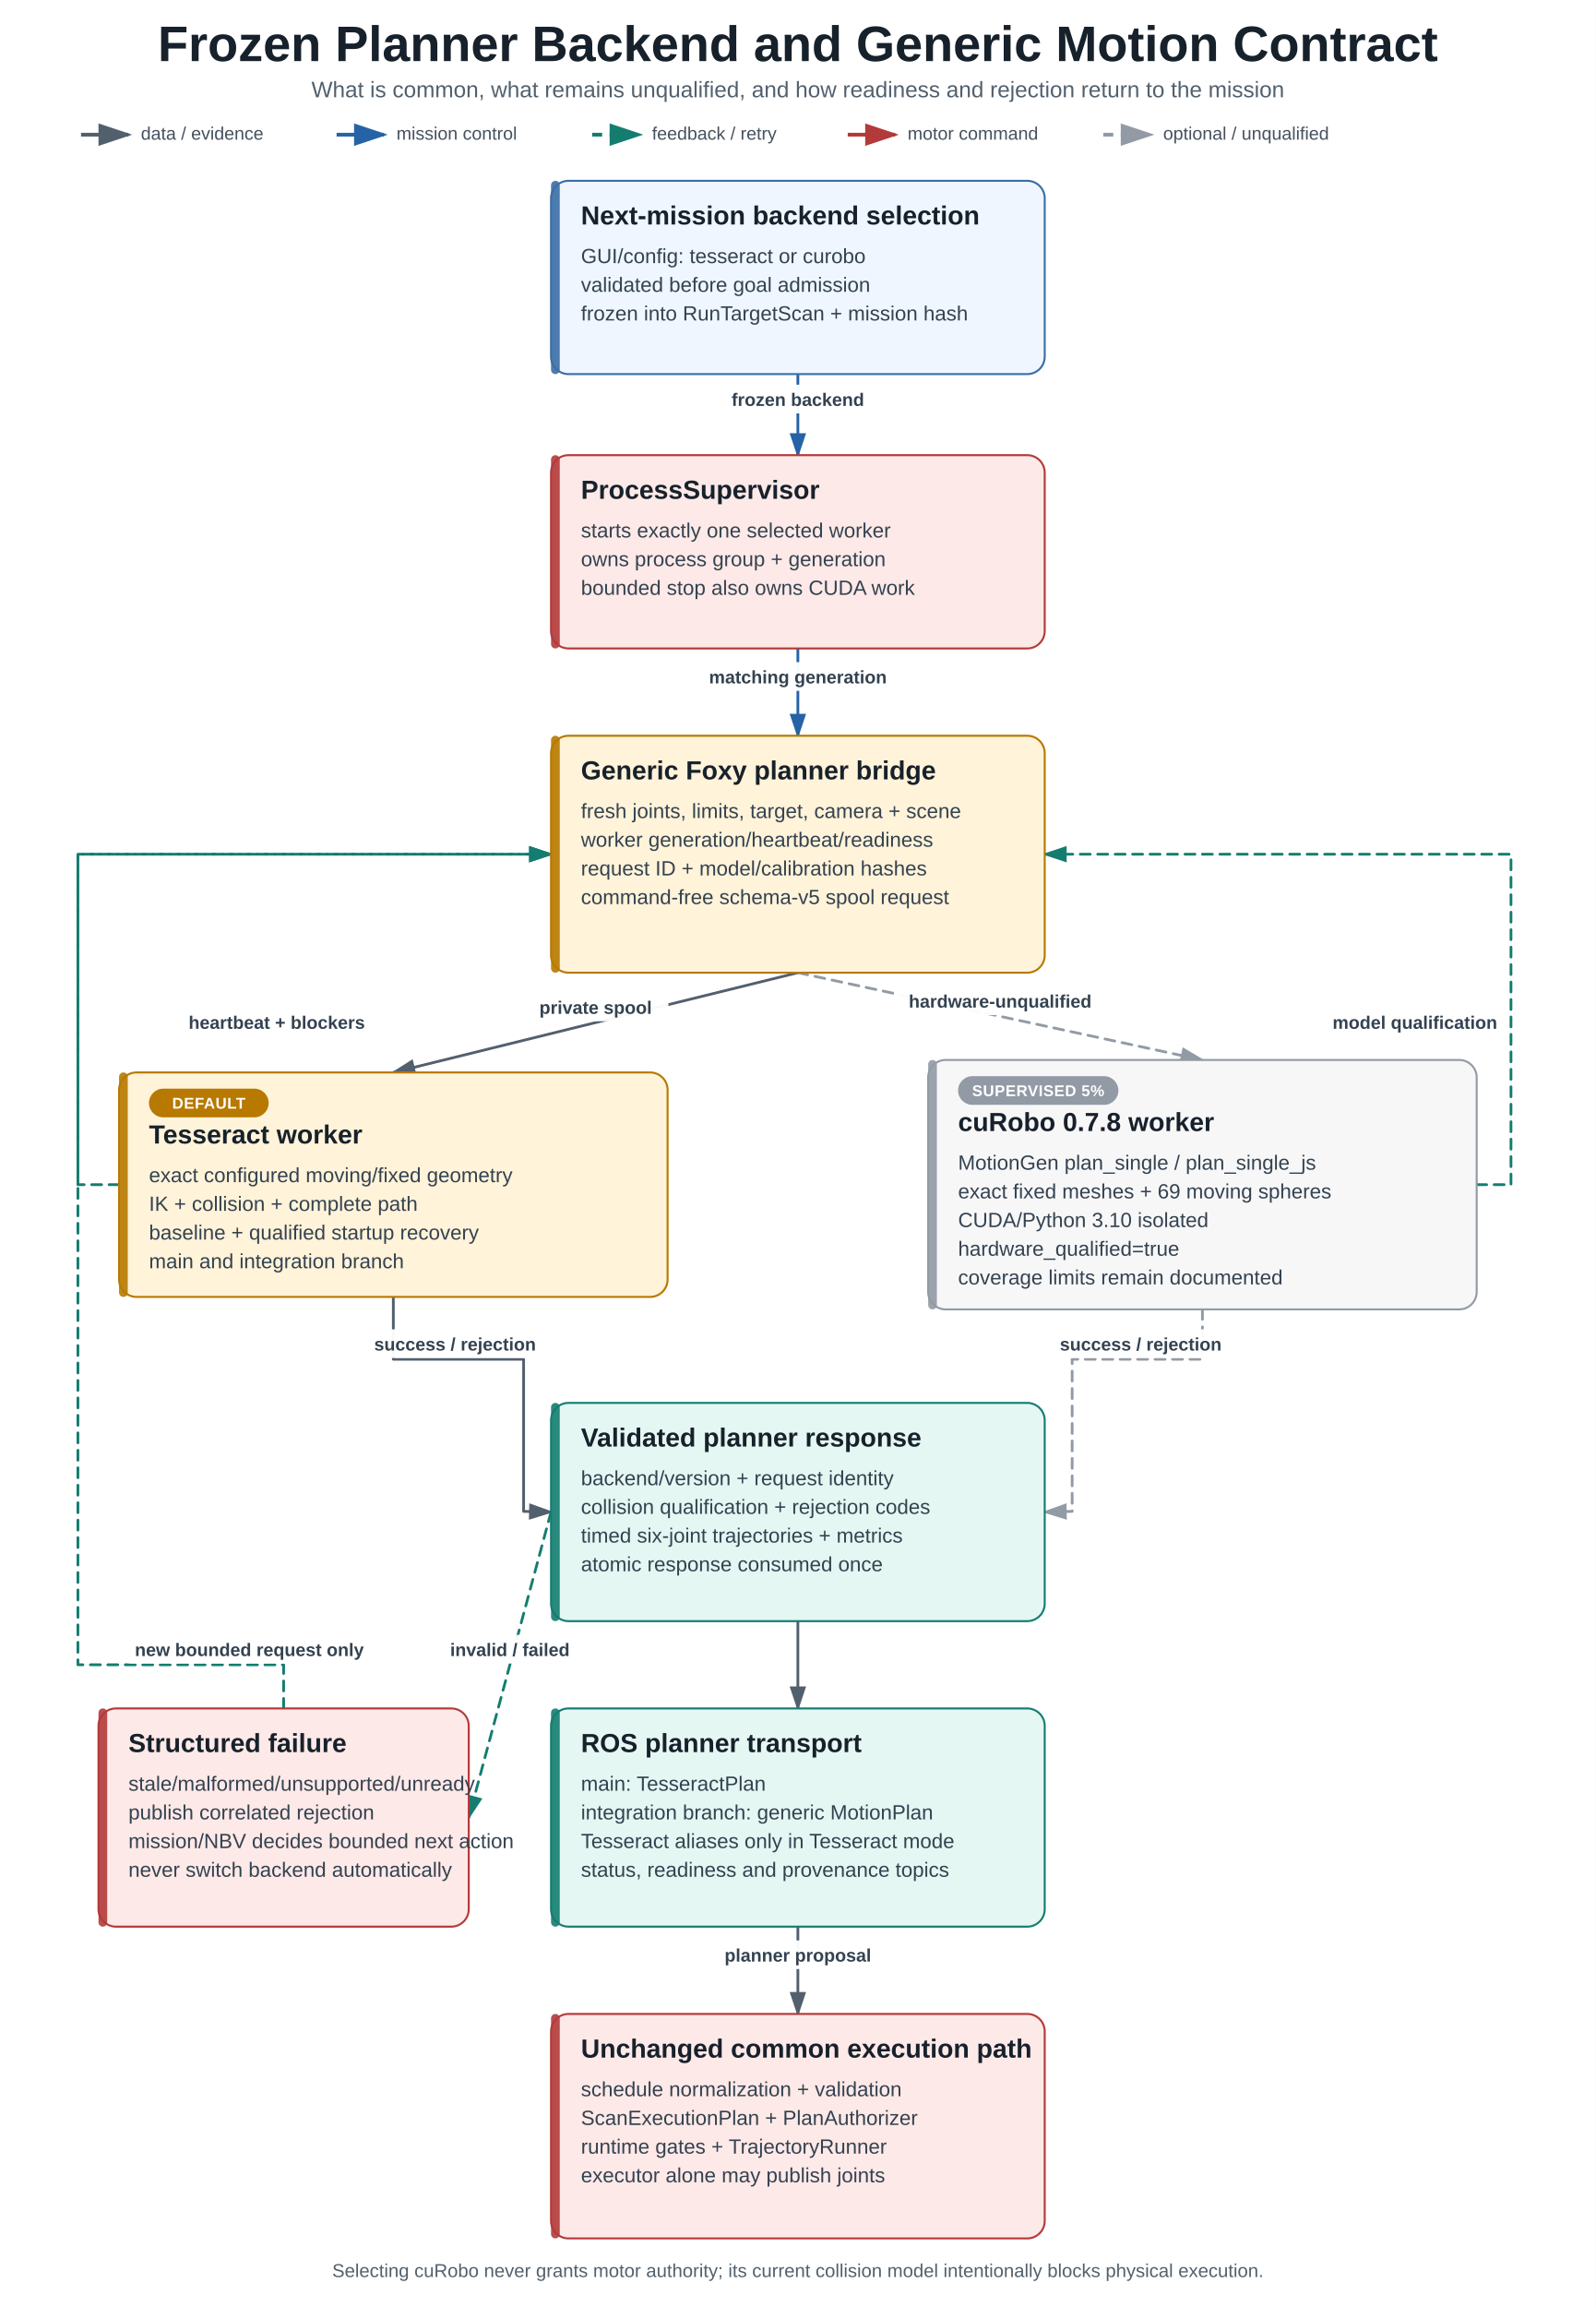
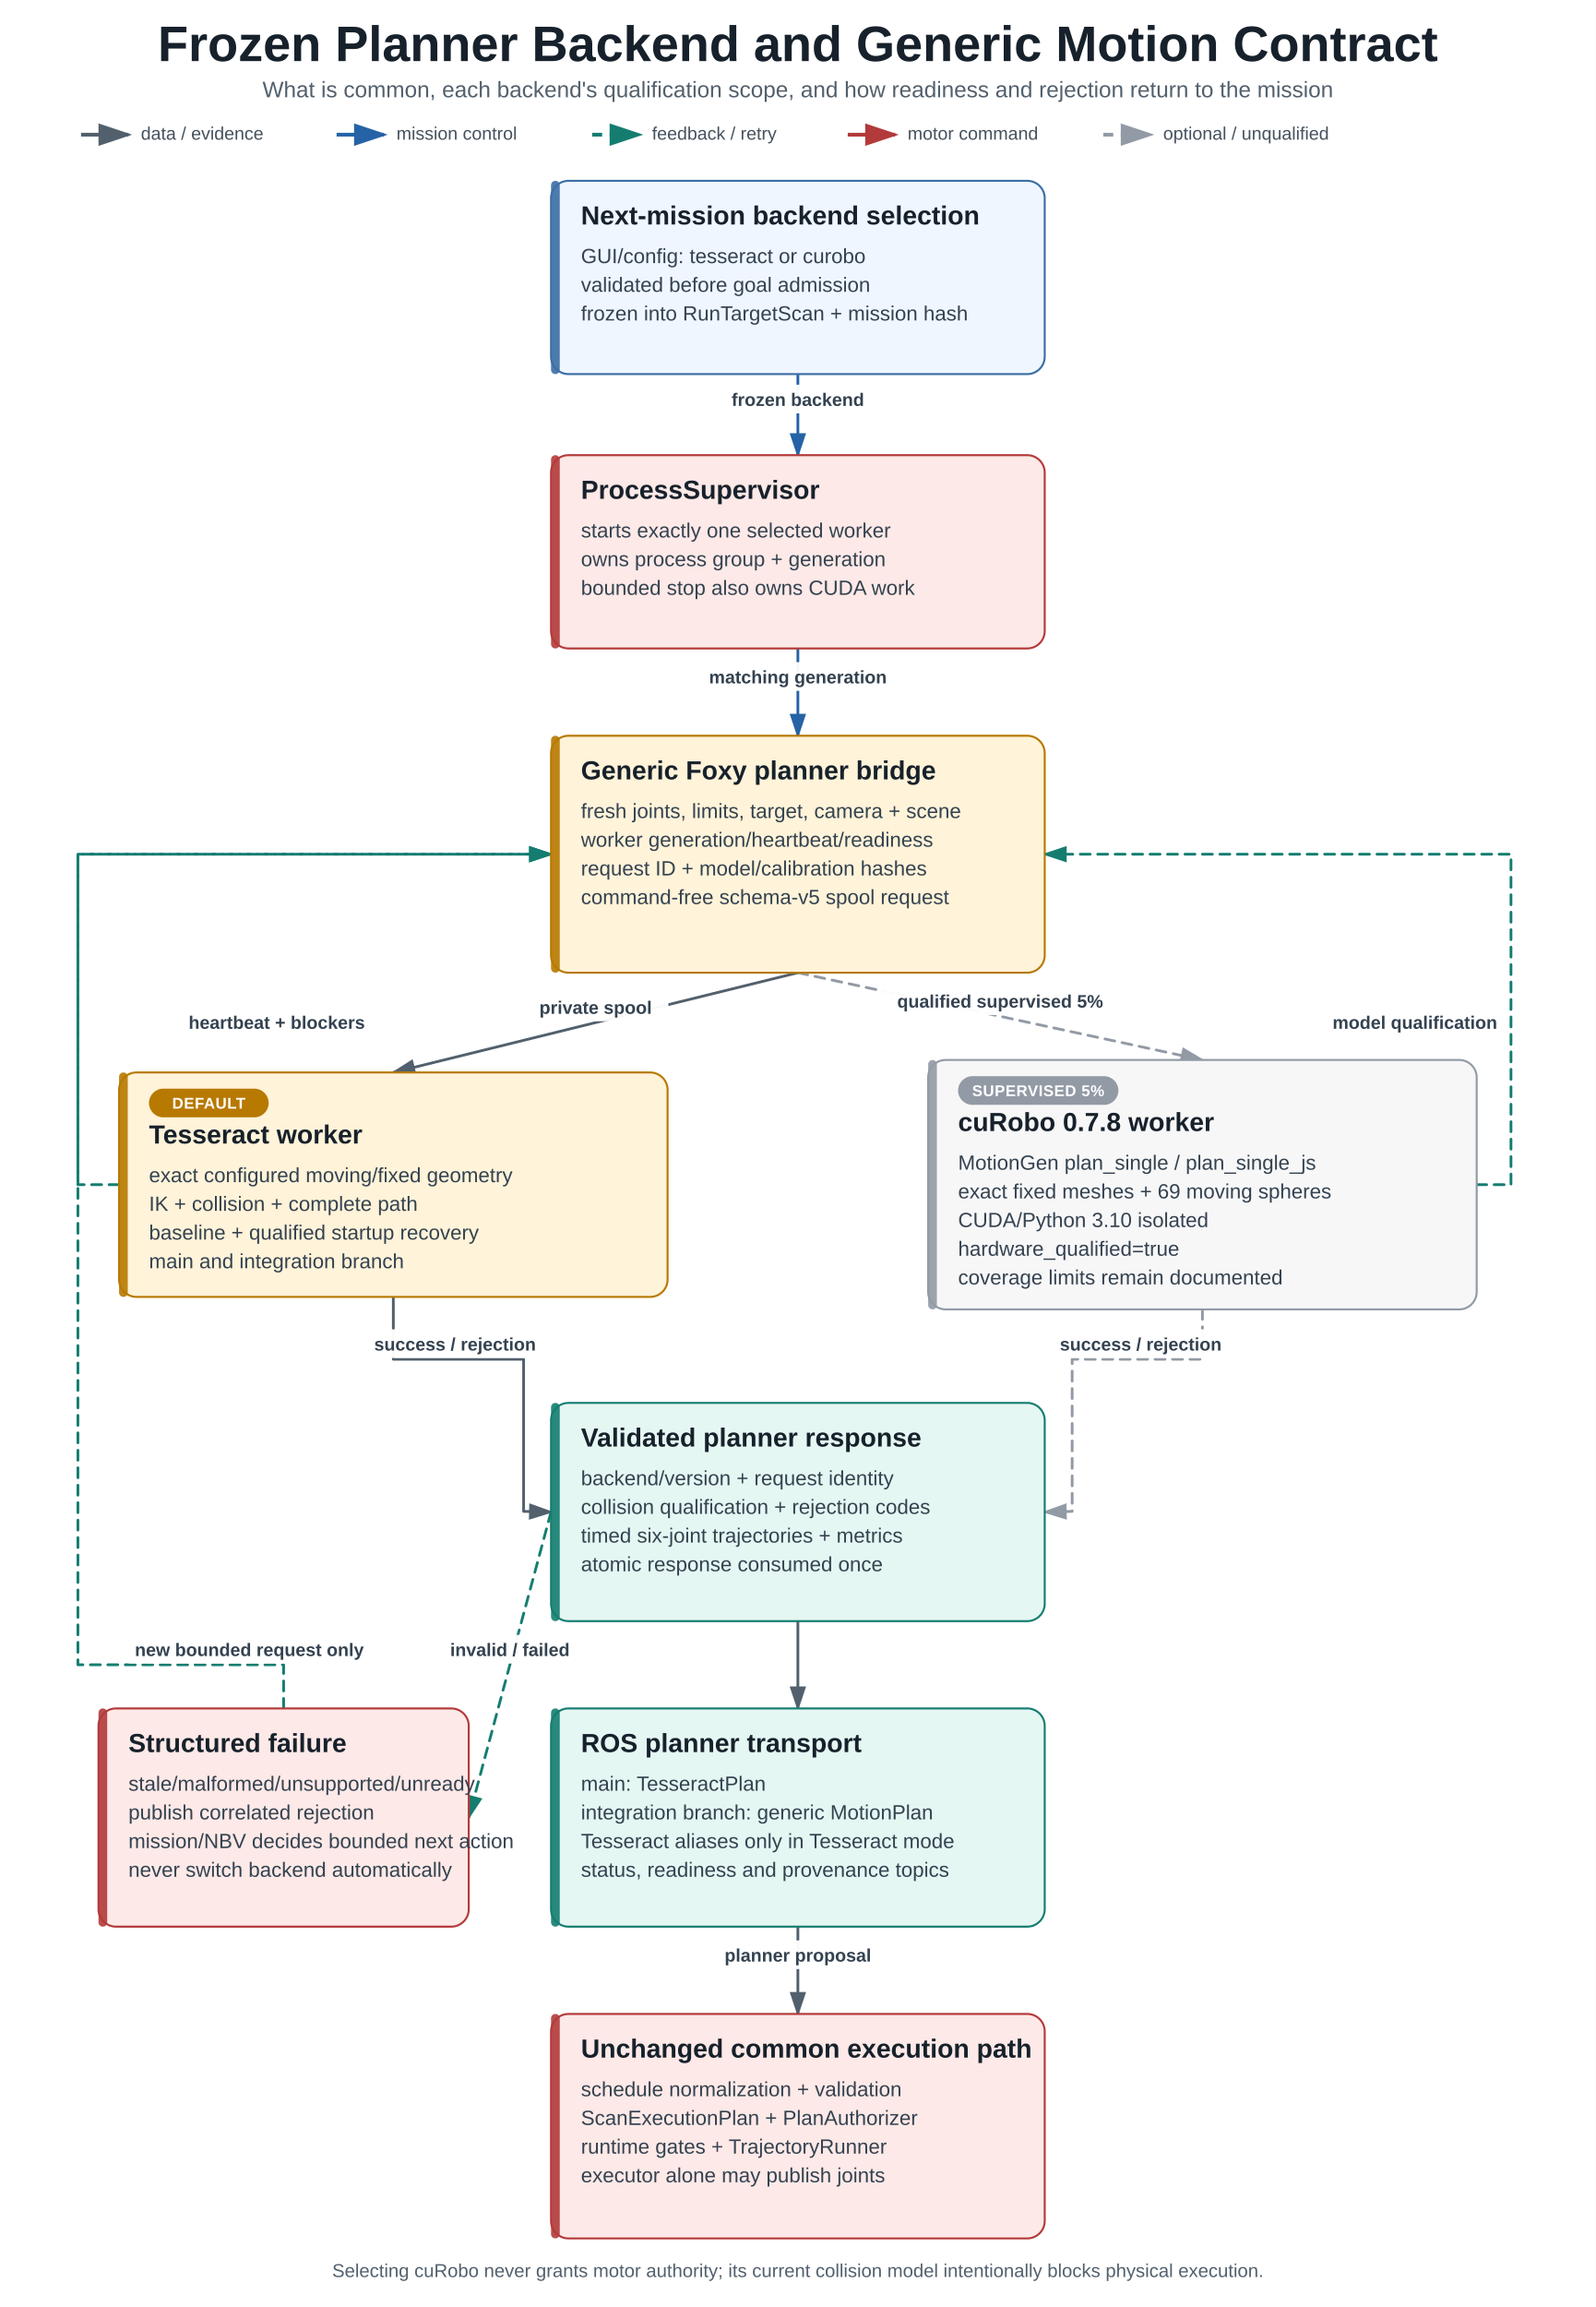
<svg xmlns="http://www.w3.org/2000/svg" width="1280" height="1850" viewBox="0 0 1280 1850" role="img">
  <defs>
    <marker id="data-arrow" markerWidth="10" markerHeight="10" refX="8" refY="3" orient="auto" markerUnits="strokeWidth">
      <path d="M0,0 L0,6 L9,3 z" fill="#52606D" />
    </marker>
    <marker id="control-arrow" markerWidth="10" markerHeight="10" refX="8" refY="3" orient="auto" markerUnits="strokeWidth">
      <path d="M0,0 L0,6 L9,3 z" fill="#2563A6" />
    </marker>
    <marker id="feedback-arrow" markerWidth="10" markerHeight="10" refX="8" refY="3" orient="auto" markerUnits="strokeWidth">
      <path d="M0,0 L0,6 L9,3 z" fill="#147D70" />
    </marker>
    <marker id="command-arrow" markerWidth="10" markerHeight="10" refX="8" refY="3" orient="auto" markerUnits="strokeWidth">
      <path d="M0,0 L0,6 L9,3 z" fill="#B33A3A" />
    </marker>
    <marker id="optional-arrow" markerWidth="10" markerHeight="10" refX="8" refY="3" orient="auto" markerUnits="strokeWidth">
      <path d="M0,0 L0,6 L9,3 z" fill="#929AA5" />
    </marker>
    <style>
.title{font:700 40px Arial,Helvetica,sans-serif;fill:#17212B}
.subtitle{font:18px Arial,Helvetica,sans-serif;fill:#52606D}
.lane-title{font:700 20px Arial,Helvetica,sans-serif;fill:#24303C}
.lane-subtitle{font:14px Arial,Helvetica,sans-serif;fill:#687684}
.node-title{font:700 21px Arial,Helvetica,sans-serif;fill:#17212B}
.detail{font:16.5px Arial,Helvetica,sans-serif;fill:#344250}
.edge-label-bg{fill:#fff;fill-opacity:.96}
.edge-label{font:700 14.5px Arial,Helvetica,sans-serif;fill:#344250}
.badge{font:700 12.5px Arial,Helvetica,sans-serif;fill:#fff;letter-spacing:.35px}
.legend{font:14.5px Arial,Helvetica,sans-serif;fill:#46515E}
.note{font:15px Arial,Helvetica,sans-serif;fill:#52606D}
</style>
  </defs>
  <rect width="100%" height="100%" fill="#FFFFFF" />
  <text x="640.0" y="49" class="title" text-anchor="middle">Frozen Planner Backend and Generic Motion Contract</text>
-   <text x="640.0" y="78" class="subtitle" text-anchor="middle">What is common, what remains unqualified, and how readiness and rejection return to the mission</text>
+   <text x="640.0" y="78" class="subtitle" text-anchor="middle">What is common, each backend's qualification scope, and how readiness and rejection return to the mission</text>
  <line x1="65" y1="108" x2="103" y2="108" stroke="#52606D" stroke-width="3" marker-end="url(#data-arrow)" />
  <text x="113" y="112" class="legend" text-anchor="start">data / evidence</text>
  <line x1="270" y1="108" x2="308" y2="108" stroke="#2563A6" stroke-width="3" marker-end="url(#control-arrow)" />
  <text x="318" y="112" class="legend" text-anchor="start">mission control</text>
  <line x1="475" y1="108" x2="513" y2="108" stroke="#147D70" stroke-width="3" stroke-dasharray="8 6" marker-end="url(#feedback-arrow)" />
  <text x="523" y="112" class="legend" text-anchor="start">feedback / retry</text>
  <line x1="680" y1="108" x2="718" y2="108" stroke="#B33A3A" stroke-width="3" marker-end="url(#command-arrow)" />
  <text x="728" y="112" class="legend" text-anchor="start">motor command</text>
  <line x1="885" y1="108" x2="923" y2="108" stroke="#929AA5" stroke-width="3" stroke-dasharray="8 6" marker-end="url(#optional-arrow)" />
  <text x="933" y="112" class="legend" text-anchor="start">optional / unqualified</text>
  <polyline points="640,300 640,365" fill="none" stroke="#2563A6" stroke-width="2.2" stroke-linecap="round" stroke-linejoin="round" marker-end="url(#control-arrow)" />
  <polyline points="640,520 640,590" fill="none" stroke="#2563A6" stroke-width="2.2" stroke-linecap="round" stroke-linejoin="round" marker-end="url(#control-arrow)" />
  <polyline points="640,780 315.5,860" fill="none" stroke="#52606D" stroke-width="2.2" stroke-linecap="round" stroke-linejoin="round" marker-end="url(#data-arrow)" />
  <polyline points="640,780 964.5,850" fill="none" stroke="#929AA5" stroke-width="2.2" stroke-linecap="round" stroke-linejoin="round" stroke-dasharray="8 6" marker-end="url(#optional-arrow)" />
  <polyline points="315.5,1040 315.5,1090 420,1090 420,1212 442,1212.5" fill="none" stroke="#52606D" stroke-width="2.2" stroke-linecap="round" stroke-linejoin="round" marker-end="url(#data-arrow)" />
  <polyline points="964.5,1050 964.5,1090 860,1090 860,1212 838,1212.5" fill="none" stroke="#929AA5" stroke-width="2.2" stroke-linecap="round" stroke-linejoin="round" stroke-dasharray="8 6" marker-end="url(#optional-arrow)" />
  <polyline points="640,1300 640,1370" fill="none" stroke="#52606D" stroke-width="2.2" stroke-linecap="round" stroke-linejoin="round" marker-end="url(#data-arrow)" />
  <polyline points="640,1545 640,1615" fill="none" stroke="#52606D" stroke-width="2.2" stroke-linecap="round" stroke-linejoin="round" marker-end="url(#data-arrow)" />
  <polyline points="442,1212.5 376.0,1457.5" fill="none" stroke="#147D70" stroke-width="2.2" stroke-linecap="round" stroke-linejoin="round" stroke-dasharray="8 6" marker-end="url(#feedback-arrow)" />
  <polyline points="227.5,1370 227.5,1335 62.5,1335 62.5,685 442,685 442,685.0" fill="none" stroke="#147D70" stroke-width="2.2" stroke-linecap="round" stroke-linejoin="round" stroke-dasharray="8 6" marker-end="url(#feedback-arrow)" />
  <polyline points="95.5,950.0 62.5,950 62.5,685 442,685 442,685.0" fill="none" stroke="#147D70" stroke-width="2.2" stroke-linecap="round" stroke-linejoin="round" stroke-dasharray="8 6" marker-end="url(#feedback-arrow)" />
  <polyline points="1184.5,950.0 1212.0,950 1212.0,685 838,685 838,685.0" fill="none" stroke="#147D70" stroke-width="2.2" stroke-linecap="round" stroke-linejoin="round" stroke-dasharray="8 6" marker-end="url(#feedback-arrow)" />
  <rect x="442" y="145" width="396" height="155" rx="14" fill="#EFF6FF" stroke="#3B6EA5" stroke-width="1.6" />
  <rect x="442" y="145" width="7" height="155" rx="3.5" fill="#3B6EA5" opacity="0.9" />
  <text x="466" y="180" class="node-title" text-anchor="start">Next-mission backend selection</text>
  <text x="466" y="211" class="detail" text-anchor="start">
    <tspan x="466" dy="0">GUI/config: tesseract or curobo</tspan>
    <tspan x="466" dy="23">validated before goal admission</tspan>
    <tspan x="466" dy="23">frozen into RunTargetScan + mission hash</tspan>
  </text>
  <rect x="442" y="365" width="396" height="155" rx="14" fill="#FDE9E7" stroke="#B33A3A" stroke-width="1.6" />
  <rect x="442" y="365" width="7" height="155" rx="3.5" fill="#B33A3A" opacity="0.9" />
  <text x="466" y="400" class="node-title" text-anchor="start">ProcessSupervisor</text>
  <text x="466" y="431" class="detail" text-anchor="start">
    <tspan x="466" dy="0">starts exactly one selected worker</tspan>
    <tspan x="466" dy="23">owns process group + generation</tspan>
    <tspan x="466" dy="23">bounded stop also owns CUDA work</tspan>
  </text>
  <rect x="442" y="590" width="396" height="190" rx="14" fill="#FFF3D9" stroke="#B77900" stroke-width="1.6" />
  <rect x="442" y="590" width="7" height="190" rx="3.5" fill="#B77900" opacity="0.9" />
  <text x="466" y="625" class="node-title" text-anchor="start">Generic Foxy planner bridge</text>
  <text x="466" y="656" class="detail" text-anchor="start">
    <tspan x="466" dy="0">fresh joints, limits, target, camera + scene</tspan>
    <tspan x="466" dy="23">worker generation/heartbeat/readiness</tspan>
    <tspan x="466" dy="23">request ID + model/calibration hashes</tspan>
    <tspan x="466" dy="23">command-free schema-v5 spool request</tspan>
  </text>
  <rect x="95.5" y="860" width="440" height="180" rx="14" fill="#FFF3D9" stroke="#B77900" stroke-width="1.6" />
  <rect x="95.5" y="860" width="7" height="180" rx="3.5" fill="#B77900" opacity="0.9" />
  <text x="119.5" y="917" class="node-title" text-anchor="start">Tesseract worker</text>
  <text x="119.5" y="948" class="detail" text-anchor="start">
    <tspan x="119.5" dy="0">exact configured moving/fixed geometry</tspan>
    <tspan x="119.5" dy="23">IK + collision + complete path</tspan>
    <tspan x="119.5" dy="23">baseline + qualified startup recovery</tspan>
    <tspan x="119.5" dy="23">main and integration branch</tspan>
  </text>
  <rect x="119.5" y="873" width="96" height="23" rx="11.5" fill="#B77900" />
  <text x="167.5" y="889" class="badge" text-anchor="middle">DEFAULT</text>
  <rect x="744.5" y="850" width="440" height="200" rx="14" fill="#F7F7F8" stroke="#929AA5" stroke-width="1.6" />
  <rect x="744.5" y="850" width="7" height="200" rx="3.5" fill="#929AA5" opacity="0.9" />
  <text x="768.5" y="907" class="node-title" text-anchor="start">cuRobo 0.7.8 worker</text>
  <text x="768.5" y="938" class="detail" text-anchor="start">
    <tspan x="768.5" dy="0">MotionGen plan_single / plan_single_js</tspan>
    <tspan x="768.5" dy="23">exact fixed meshes + 69 moving spheres</tspan>
    <tspan x="768.5" dy="23">CUDA/Python 3.10 isolated</tspan>
    <tspan x="768.5" dy="23">hardware_qualified=true</tspan>
    <tspan x="768.5" dy="23">coverage limits remain documented</tspan>
  </text>
  <rect x="768.5" y="863" width="128.6" height="23" rx="11.5" fill="#929AA5" />
  <text x="832.8" y="879" class="badge" text-anchor="middle">SUPERVISED 5%</text>
  <rect x="442" y="1125" width="396" height="175" rx="14" fill="#E5F7F3" stroke="#147D70" stroke-width="1.6" />
  <rect x="442" y="1125" width="7" height="175" rx="3.5" fill="#147D70" opacity="0.9" />
  <text x="466" y="1160" class="node-title" text-anchor="start">Validated planner response</text>
  <text x="466" y="1191" class="detail" text-anchor="start">
    <tspan x="466" dy="0">backend/version + request identity</tspan>
    <tspan x="466" dy="23">collision qualification + rejection codes</tspan>
    <tspan x="466" dy="23">timed six-joint trajectories + metrics</tspan>
    <tspan x="466" dy="23">atomic response consumed once</tspan>
  </text>
  <rect x="442" y="1370" width="396" height="175" rx="14" fill="#E5F7F3" stroke="#147D70" stroke-width="1.6" />
  <rect x="442" y="1370" width="7" height="175" rx="3.5" fill="#147D70" opacity="0.9" />
  <text x="466" y="1405" class="node-title" text-anchor="start">ROS planner transport</text>
  <text x="466" y="1436" class="detail" text-anchor="start">
    <tspan x="466" dy="0">main: TesseractPlan</tspan>
    <tspan x="466" dy="23">integration branch: generic MotionPlan</tspan>
    <tspan x="466" dy="23">Tesseract aliases only in Tesseract mode</tspan>
    <tspan x="466" dy="23">status, readiness and provenance topics</tspan>
  </text>
  <rect x="442" y="1615" width="396" height="180" rx="14" fill="#FDE9E7" stroke="#B33A3A" stroke-width="1.6" />
  <rect x="442" y="1615" width="7" height="180" rx="3.5" fill="#B33A3A" opacity="0.9" />
  <text x="466" y="1650" class="node-title" text-anchor="start">Unchanged common execution path</text>
  <text x="466" y="1681" class="detail" text-anchor="start">
    <tspan x="466" dy="0">schedule normalization + validation</tspan>
    <tspan x="466" dy="23">ScanExecutionPlan + PlanAuthorizer</tspan>
    <tspan x="466" dy="23">runtime gates + TrajectoryRunner</tspan>
    <tspan x="466" dy="23">executor alone may publish joints</tspan>
  </text>
  <rect x="79.0" y="1370" width="297.0" height="175" rx="14" fill="#FDE9E7" stroke="#B33A3A" stroke-width="1.6" />
  <rect x="79.0" y="1370" width="7" height="175" rx="3.5" fill="#B33A3A" opacity="0.9" />
  <text x="103.0" y="1405" class="node-title" text-anchor="start">Structured failure</text>
  <text x="103.0" y="1436" class="detail" text-anchor="start">
    <tspan x="103.0" dy="0">stale/malformed/unsupported/unready</tspan>
    <tspan x="103.0" dy="23">publish correlated rejection</tspan>
    <tspan x="103.0" dy="23">mission/NBV decides bounded next action</tspan>
    <tspan x="103.0" dy="23">never switch backend automatically</tspan>
  </text>
  <rect x="577.8" y="308.5" width="124.4" height="23" rx="5" class="edge-label-bg" />
  <text x="640" y="325.5" class="edge-label" text-anchor="middle">frozen backend</text>
  <rect x="558.8" y="531.0" width="162.4" height="23" rx="5" class="edge-label-bg" />
  <text x="640" y="548.0" class="edge-label" text-anchor="middle">matching generation</text>
  <rect x="419.35" y="796.0" width="116.8" height="23" rx="5" class="edge-label-bg" />
  <text x="477.75" y="813.0" class="edge-label" text-anchor="middle">private spool</text>
-   <rect x="717.25" y="791.0" width="170.0" height="23" rx="5" class="edge-label-bg" />
-   <text x="802.25" y="808.0" class="edge-label" text-anchor="middle">hardware-unqualified</text>
+   <rect x="705.85" y="791.0" width="192.8" height="23" rx="5" class="edge-label-bg" />
+   <text x="802.25" y="808.0" class="edge-label" text-anchor="middle">qualified supervised 5%</text>
  <rect x="283.8" y="1066" width="162.4" height="23" rx="5" class="edge-label-bg" />
  <text x="365.0" y="1083" class="edge-label" text-anchor="middle">success / rejection</text>
  <rect x="833.8" y="1066" width="162.4" height="23" rx="5" class="edge-label-bg" />
  <text x="915" y="1083" class="edge-label" text-anchor="middle">success / rejection</text>
  <rect x="570.2" y="1556.0" width="139.6" height="23" rx="5" class="edge-label-bg" />
  <text x="640" y="1573.0" class="edge-label" text-anchor="middle">planner proposal</text>
  <rect x="339.2" y="1311.0" width="139.6" height="23" rx="5" class="edge-label-bg" />
  <text x="409.0" y="1328.0" class="edge-label" text-anchor="middle">invalid / failed</text>
  <rect x="99.8" y="1311" width="200.4" height="23" rx="5" class="edge-label-bg" />
  <text x="200.0" y="1328" class="edge-label" text-anchor="middle">new bounded request only</text>
  <rect x="137" y="808" width="170.0" height="23" rx="5" class="edge-label-bg" />
  <text x="222" y="825" class="edge-label" text-anchor="middle">heartbeat + blockers</text>
  <rect x="1045.6" y="808" width="162.4" height="23" rx="5" class="edge-label-bg" />
  <text x="1201.0" y="825" class="edge-label" text-anchor="end">model qualification</text>
  <text x="640.0" y="1826" class="note" text-anchor="middle">Selecting cuRobo never grants motor authority; its current collision model intentionally blocks physical execution.</text>
</svg>
